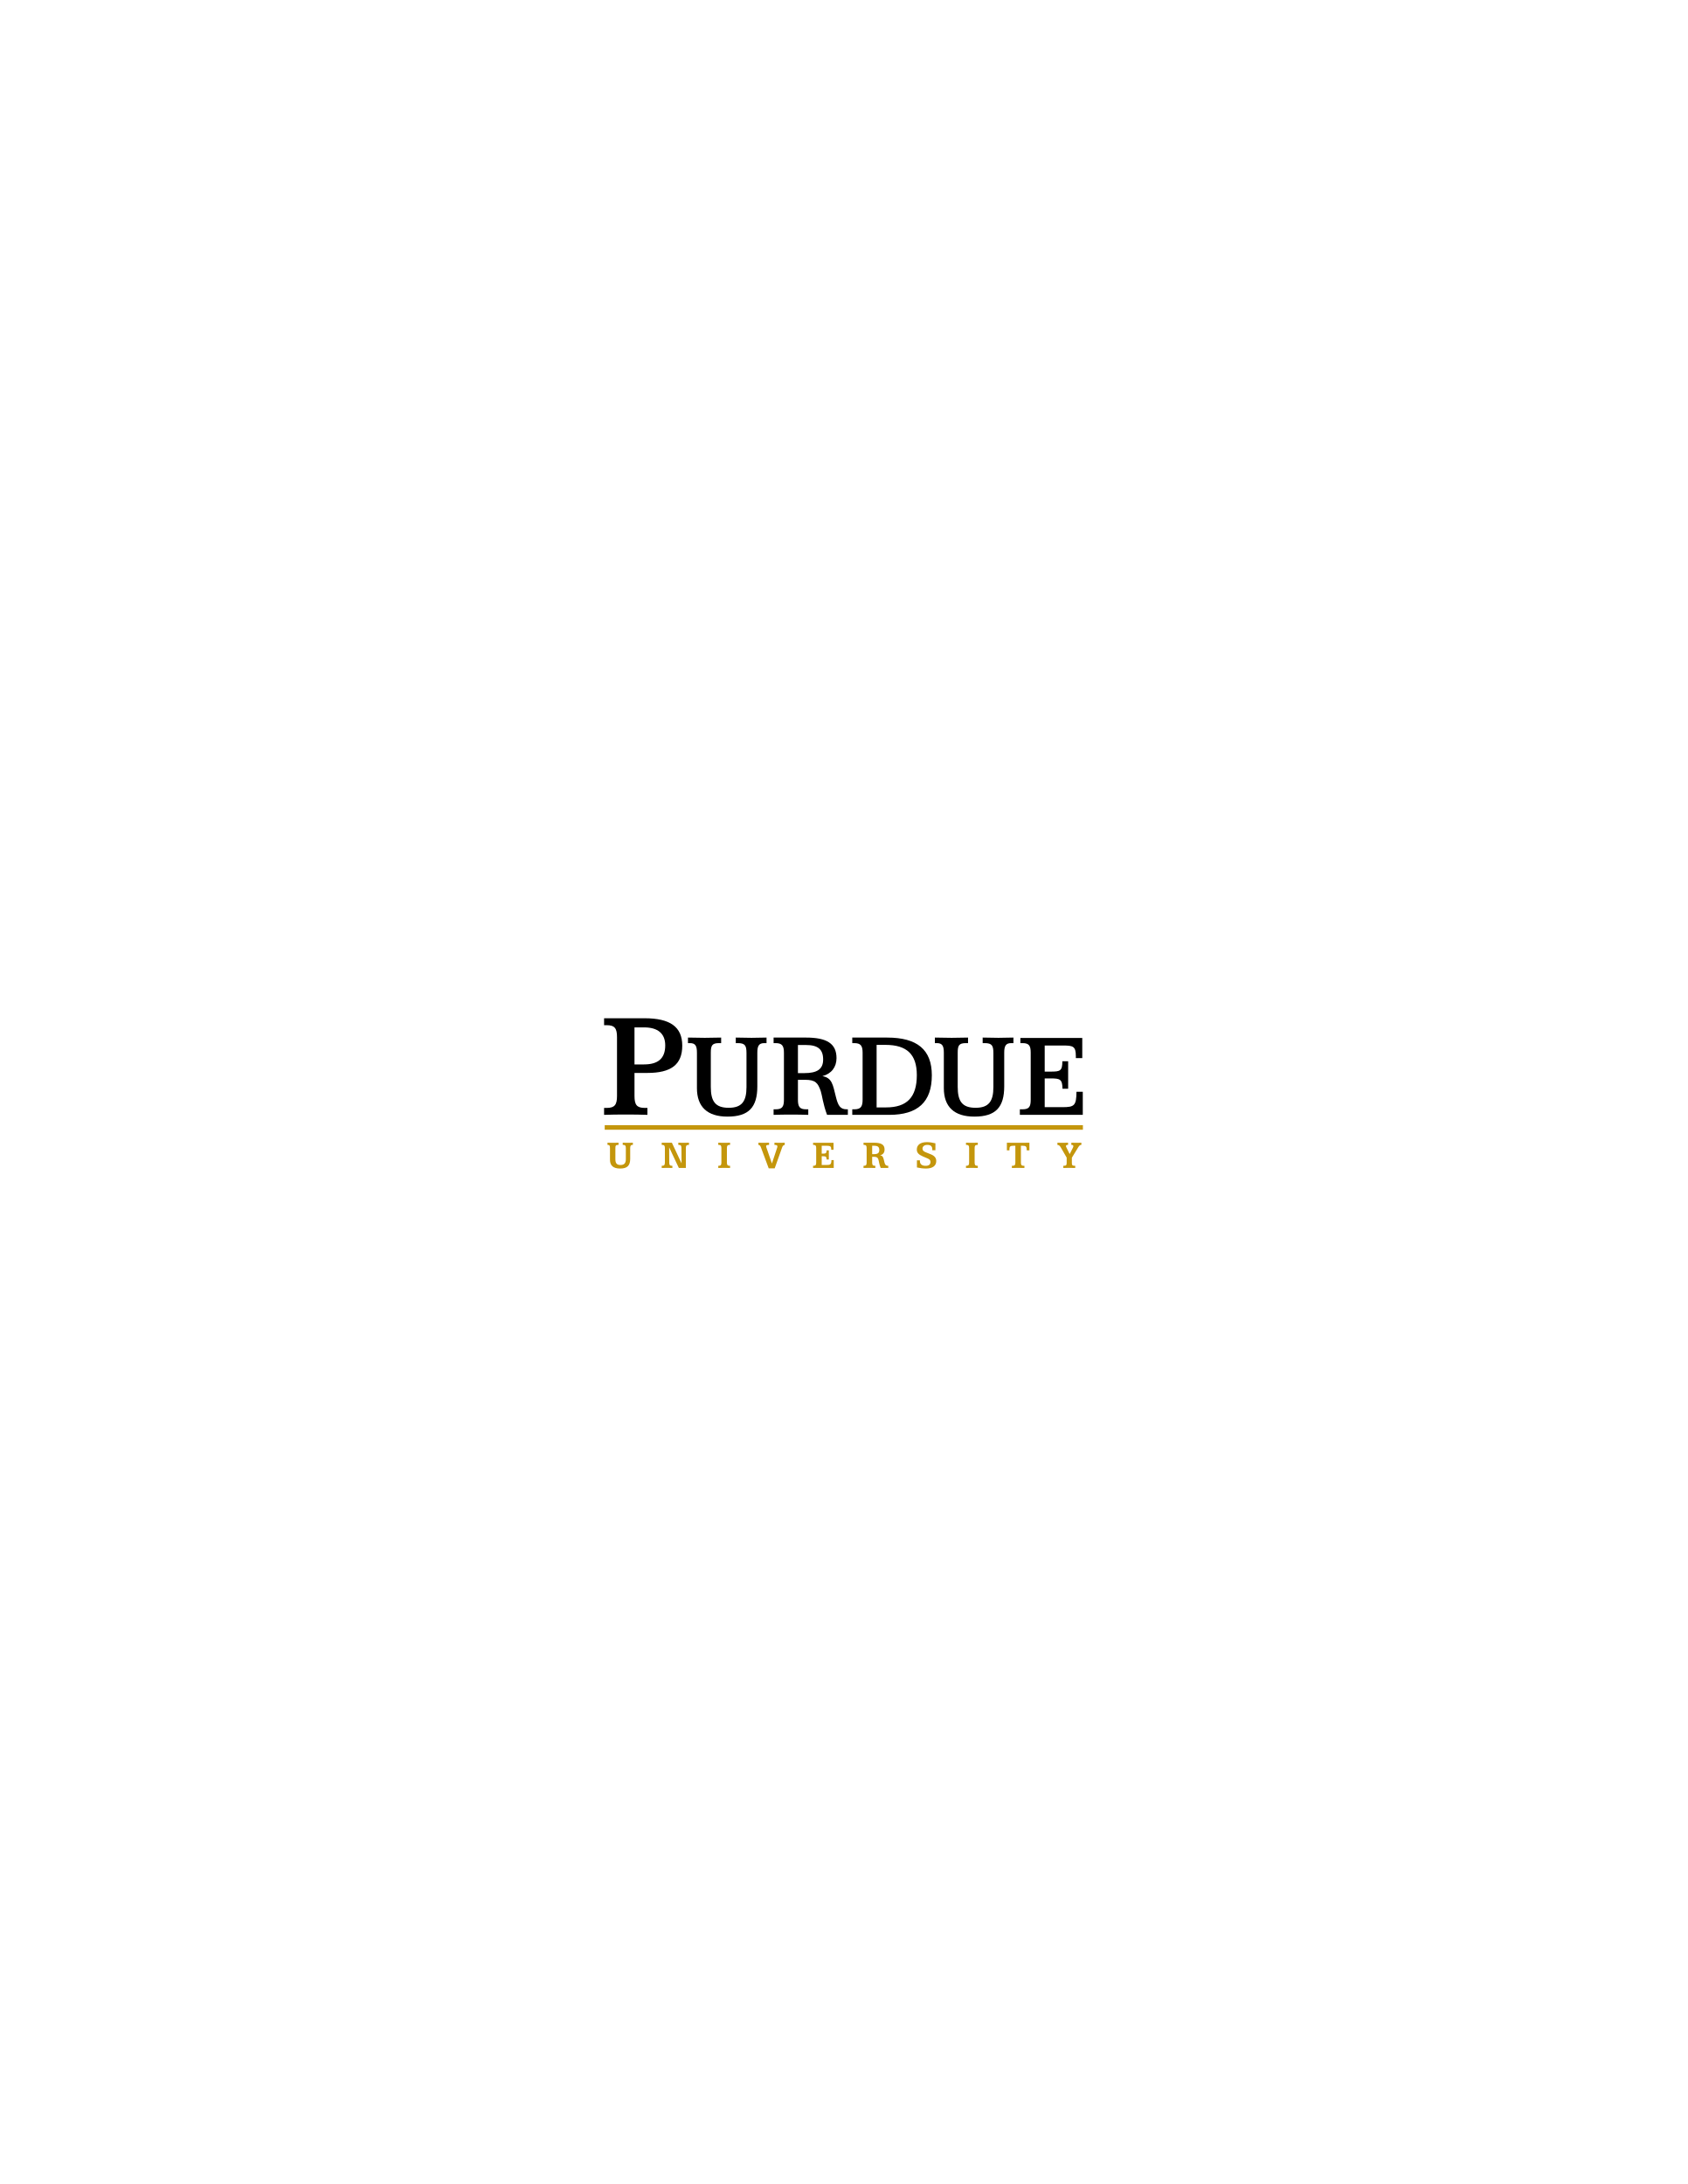
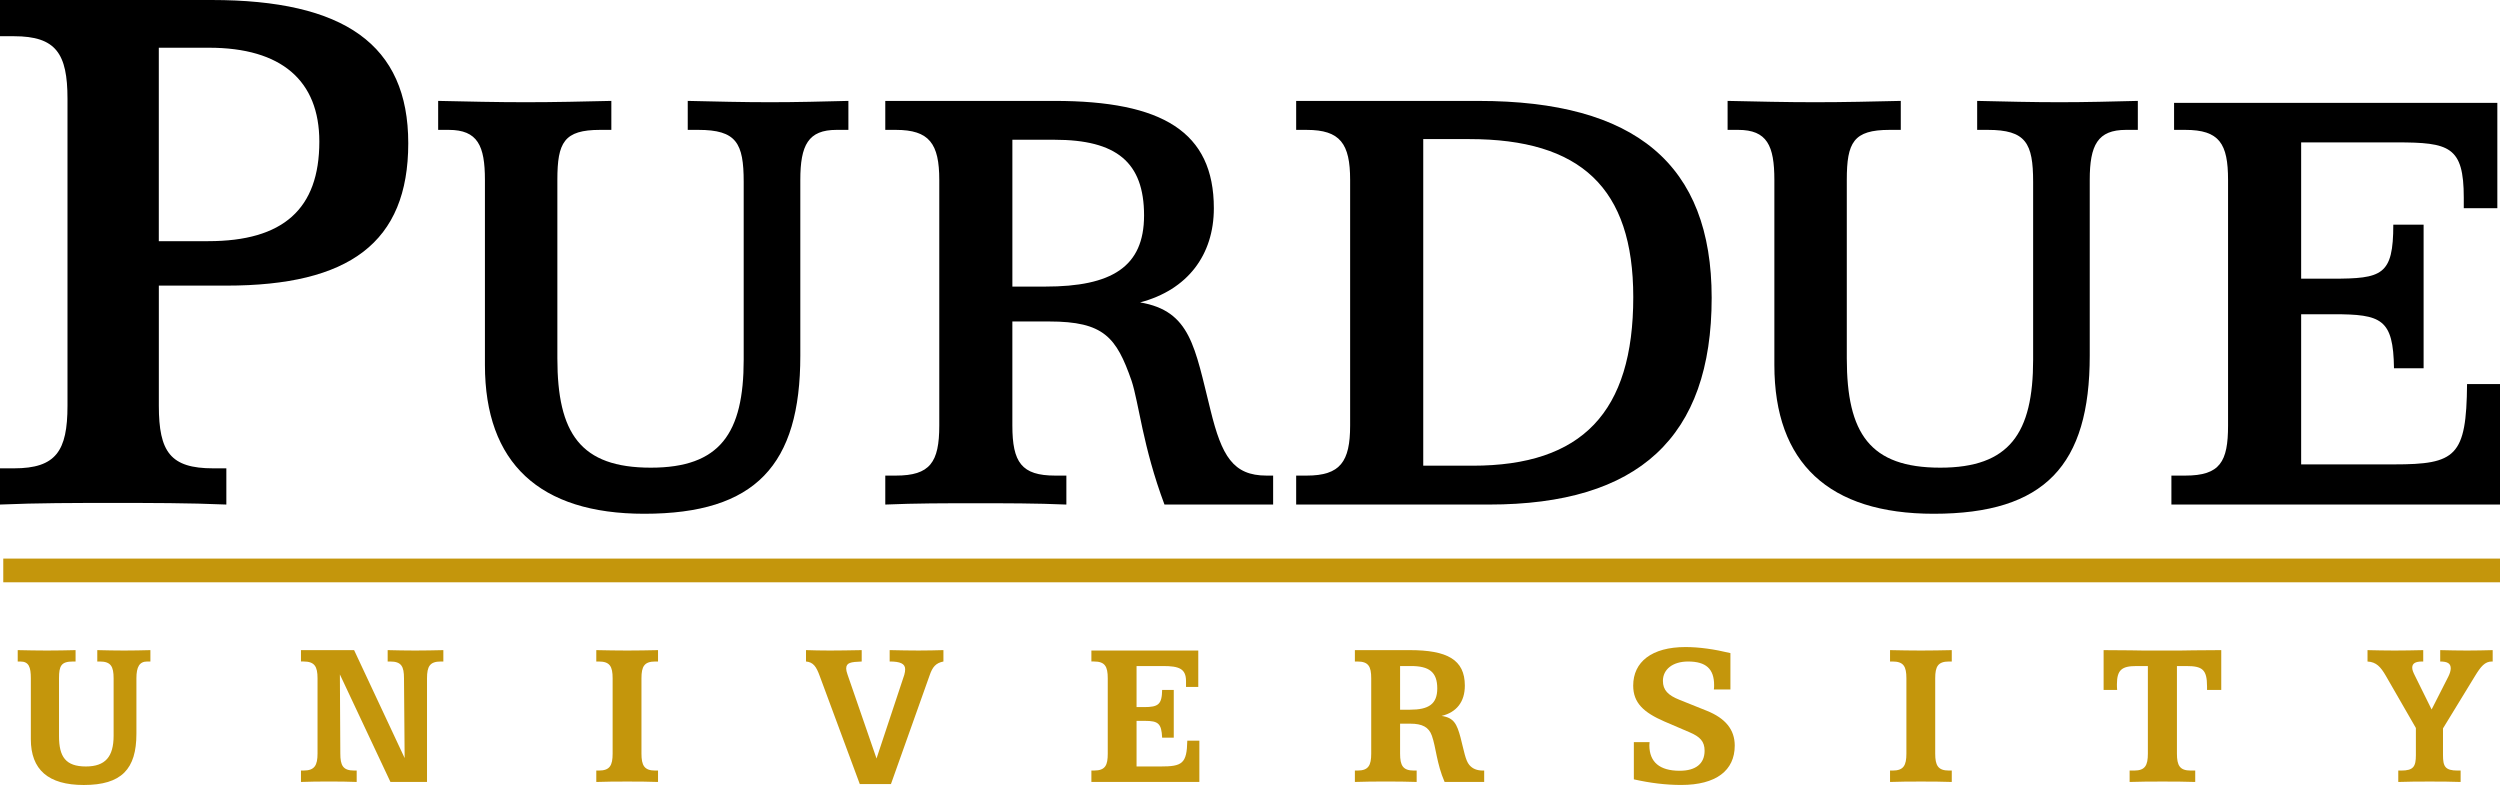
- <svg xmlns="http://www.w3.org/2000/svg" version="1.1" id="Layer_1" x="0px" y="0px" width="612px" height="792px" viewBox="0 0 612 792" enable-background="new 0 0 612 792" xml:space="preserve">
-   <path d="M219.037,369.256v2.515h0.972c2.914,0,3.714,1.2,3.714,4.342v21.316c0,3.144-0.8,4.343-3.714,4.343h-0.972v2.514  c2.629-0.112,5.2-0.112,7.829-0.112c2.628,0,5.257,0,7.886,0.112v-2.514h-0.914c-2.972,0-3.773-1.143-3.773-4.343v-8.343h4.688  c8.514,0,12.629-2.972,12.629-9.887c0-6.857-4.457-9.943-13.658-9.943H219.037z M230.064,372.57h3.487  c5.028,0,7.657,2.286,7.657,6.516c0,4.686-2.514,6.914-7.714,6.914h-3.431V372.57z" />
-   <path d="M255.54,376.353c2.012,0,3.978-0.046,5.942-0.092v2.012h-0.776c-2.515,0-2.972,0.869-2.972,3.475v12.388  c0,5.211,1.6,7.59,6.49,7.59c4.801,0,6.447-2.379,6.447-7.499v-12.343c0-2.698-0.503-3.612-3.154-3.612h-0.731v-2.012  c1.965,0.046,3.841,0.092,5.714,0.092c1.829,0,3.657-0.046,5.44-0.092v2.012h-0.823c-1.964,0-2.515,1.051-2.515,3.475v12.205  c0,7.59-3.107,10.973-10.835,10.973c-7.268,0-11.062-3.52-11.062-10.332v-12.846c0-2.378-0.504-3.475-2.516-3.475h-0.731v-2.012  C251.516,376.307,253.528,376.353,255.54,376.353" />
-   <path d="M280.501,376.261v2.012h0.731c2.331,0,3.018,0.959,3.018,3.475v17.053c0,2.56-0.641,3.475-3.018,3.475h-0.731v2.011  c2.103-0.091,4.16-0.091,6.263-0.091s4.206,0,6.31,0.091v-2.011h-0.776c-2.332,0-2.973-0.915-2.973-3.475v-7.225h2.561  c3.795,0,4.663,1.097,5.715,4.114c0.502,1.51,0.777,4.573,2.285,8.596h7.544v-2.011h-0.458c-2.331,0-3.109-1.372-3.885-4.526  c-1.1-4.39-1.372-6.904-4.893-7.498c3.291-0.869,5.12-3.292,5.12-6.538c0-5.303-3.565-7.452-11.063-7.452H280.501z M289.324,378.959  h2.926c4.298,0,6.218,1.555,6.218,5.257c0,3.566-2.24,4.937-6.857,4.937h-2.286V378.959z" />
-   <path d="M309.028,376.262v2.012h0.73c2.332,0,3.017,0.959,3.017,3.474v17.054c0,2.513-0.685,3.474-3.017,3.474h-0.73v2.01h13.394  c10.378,0,15.454-4.662,15.454-14.354c0-9.28-5.303-13.669-16.185-13.669H309.028z M317.852,378.913h3.198  c7.728,0,11.384,3.383,11.384,10.972c0,8.001-3.565,11.704-11.151,11.704h-3.431V378.913z" />
-   <path d="M345.063,376.353c2.012,0,3.978-0.046,5.943-0.092v2.012h-0.777c-2.513,0-2.971,0.869-2.971,3.475v12.388  c0,5.211,1.599,7.59,6.491,7.59c4.8,0,6.446-2.379,6.446-7.499v-12.343c0-2.698-0.504-3.612-3.154-3.612h-0.732v-2.012  c1.967,0.046,3.841,0.092,5.716,0.092c1.828,0,3.655-0.046,5.439-0.092v2.012h-0.821c-1.967,0-2.518,1.051-2.518,3.475v12.205  c0,7.59-3.107,10.973-10.833,10.973c-7.271,0-11.063-3.52-11.063-10.332v-12.846c0-2.378-0.503-3.475-2.514-3.475h-0.733v-2.012  C341.039,376.307,343.051,376.353,345.063,376.353" />
-   <path d="M392.424,376.399v7.314h-2.33v-0.731c0-3.566-1.007-3.84-4.664-3.84h-6.627v9.463h2.149c3.474,0,4.249-0.229,4.249-3.749  h2.104v9.966h-2.056c-0.048-3.428-0.869-3.749-4.207-3.749h-2.239v10.425h6.446c4.296,0,5.029-0.549,5.073-5.578h2.287v8.366  h-22.814v-2.011h0.961c2.422,0,2.972-0.961,2.972-3.475v-17.053c0-2.515-0.593-3.475-2.972-3.475h-0.776v-1.874H392.424z" />
-   <path fill="#C4960C" d="M222.297,414.422c0.673,0,1.345-0.014,1.987-0.029v0.791h-0.18c-0.82,0-0.97,0.299-0.97,1.164v4.018  c0,1.434,0.462,2.105,1.866,2.105c1.358,0,1.925-0.686,1.925-2.135v-3.988c0-0.82-0.193-1.164-0.954-1.164h-0.18v-0.791  c0.643,0.016,1.254,0.029,1.866,0.029c0.627,0,1.224-0.014,1.822-0.029v0.791h-0.224c-0.538,0-0.749,0.373-0.749,1.164v3.854  c0,2.447-1.028,3.555-3.656,3.555c-2.464,0-3.674-1.062-3.674-3.18v-4.229c0-0.775-0.135-1.164-0.731-1.164h-0.179v-0.791  C220.952,414.408,221.641,414.422,222.297,414.422" />
-   <path fill="#C4960C" d="M243.622,414.393l3.509,7.495l-0.045-5.54c0-0.82-0.178-1.164-0.955-1.164h-0.179v-0.791  c0.642,0.016,1.268,0.029,1.911,0.029c0.656,0,1.3-0.014,1.955-0.029v0.791h-0.179c-0.762,0-0.955,0.344-0.955,1.164v7.198h-2.539  l-3.51-7.465l0.03,5.495c0,0.82,0.18,1.178,0.956,1.178h0.18v0.792c-0.643-0.029-1.285-0.029-1.927-0.029  c-0.643,0-1.284,0-1.941,0.029v-0.792h0.18c0.762,0,0.97-0.357,0.97-1.178v-5.229c0-0.82-0.208-1.164-0.97-1.164h-0.18v-0.791  H243.622z" />
-   <path fill="#C4960C" d="M262.586,414.422c0.701,0,1.419-0.014,2.137-0.029v0.791h-0.194c-0.762,0-0.956,0.344-0.956,1.164v5.229  c0,0.82,0.194,1.178,0.956,1.178h0.194v0.792c-0.718-0.029-1.436-0.029-2.137-0.029c-0.716,0-1.433,0-2.149,0.029v-0.792h0.179  c0.762,0,0.955-0.357,0.955-1.178v-5.229c0-0.82-0.193-1.164-0.955-1.164h-0.179v-0.791  C261.153,414.408,261.87,414.422,262.586,414.422" />
-   <path fill="#C4960C" d="M276.653,414.422c0.642,0,1.389-0.014,2.211-0.029v0.791c-0.763,0.031-1.077,0.075-1.077,0.493  c0,0.104,0.032,0.238,0.09,0.404l2.016,5.837l1.928-5.809c0.045-0.149,0.06-0.283,0.06-0.389c0-0.388-0.344-0.537-1.076-0.537  v-0.791c0.718,0.016,1.374,0.029,2.001,0.029c0.614,0,1.195-0.014,1.732-0.029v0.791c-0.537,0.105-0.761,0.389-0.956,0.955  l-2.688,7.557h-2.162l-2.779-7.496c-0.238-0.657-0.448-0.971-0.956-1.016v-0.791C275.459,414.408,276.011,414.422,276.653,414.422" />
-   <path fill="#C4960C" d="M302.232,414.422v2.525h-0.851v-0.404c0-0.866-0.493-1.045-1.598-1.045h-1.836v2.851h0.521  c0.986,0,1.24-0.179,1.255-1.194h0.807v3.315h-0.807c-0.045-0.985-0.269-1.165-1.193-1.165h-0.583v3.166h1.673  c1.493,0,1.82-0.193,1.85-1.791h0.837v2.866h-7.496v-0.792h0.181c0.806,0,0.955-0.389,0.955-1.178v-5.229  c0-0.82-0.194-1.164-0.955-1.164h-0.181v-0.762H302.232z" />
-   <path fill="#C4960C" d="M313.105,414.393v0.791h0.18c0.761,0,0.954,0.343,0.954,1.164v5.229c0,0.821-0.193,1.178-0.954,1.178h-0.18  v0.791c0.718-0.029,1.436-0.029,2.15-0.029c0.704,0,1.421,0,2.139,0.029v-0.791h-0.196c-0.761,0-0.955-0.356-0.955-1.178v-2.077  h0.717c0.819,0,1.283,0.239,1.491,0.837c0.285,0.791,0.331,1.941,0.883,3.209h2.748v-0.791h-0.075c-0.417,0-0.731-0.119-0.956-0.388  c-0.269-0.312-0.373-0.985-0.612-1.912c-0.253-0.938-0.463-1.372-1.315-1.493c1.046-0.252,1.615-0.984,1.615-2.103  c0-1.81-1.227-2.466-3.84-2.466H313.105z M316.243,415.498h0.762c1.254,0,1.82,0.417,1.82,1.553c0,1.09-0.598,1.479-1.896,1.479  h-0.686V415.498z" />
-   <path fill="#C4960C" d="M339.179,417.127h-1.151c0.018-0.105,0.018-0.211,0.018-0.302c0-1.133-0.567-1.641-1.807-1.641  c-1.076,0-1.748,0.552-1.748,1.343c0,0.643,0.359,1.001,1.15,1.316l1.896,0.761c1.299,0.522,1.941,1.312,1.941,2.418  c0,1.731-1.298,2.733-3.717,2.733c-1.06,0-2.165-0.135-3.288-0.39v-2.583h1.093c0,0.076-0.016,0.15-0.016,0.21  c0,1.179,0.716,1.777,2.105,1.777c1.121,0,1.73-0.494,1.73-1.39c0-0.644-0.312-0.971-1.045-1.283l-1.745-0.748  c-1.449-0.629-2.167-1.299-2.167-2.491c0-1.644,1.284-2.677,3.632-2.677c0.954,0,2,0.15,3.118,0.42V417.127z" />
-   <path fill="#C4960C" d="M352.41,414.422c0.702,0,1.418-0.014,2.136-0.029v0.791h-0.193c-0.764,0-0.957,0.344-0.957,1.164v5.229  c0,0.82,0.193,1.178,0.957,1.178h0.193v0.792c-0.718-0.029-1.434-0.029-2.136-0.029c-0.716,0-1.432,0-2.15,0.029v-0.792h0.181  c0.76,0,0.955-0.357,0.955-1.178v-5.229c0-0.82-0.195-1.164-0.955-1.164h-0.181v-0.791  C350.979,414.408,351.694,414.422,352.41,414.422" />
-   <path fill="#C4960C" d="M367.866,414.422h2.523c0.312,0,1.269-0.029,2.867-0.029v2.762h-0.987v-0.239  c0-1.179-0.328-1.417-1.432-1.417h-0.658v6.078c0,0.82,0.193,1.178,0.956,1.178h0.314v0.792c-0.762-0.029-1.524-0.029-2.271-0.029  c-0.761,0-1.521,0-2.284,0.029v-0.792h0.314c0.763,0,0.953-0.357,0.953-1.178v-6.078h-0.805c-1.001,0-1.344,0.268-1.344,1.27  c0,0.119,0,0.237,0.016,0.387h-0.94v-2.762C366.641,414.393,367.567,414.422,367.866,414.422" />
-   <path fill="#C4960C" d="M385.292,414.422c0.642,0,1.314-0.014,1.987-0.029v0.791h-0.076c-0.477,0-0.688,0.135-0.688,0.434  c0,0.148,0.074,0.328,0.18,0.537l1.166,2.36l1.162-2.286c0.105-0.207,0.166-0.419,0.166-0.566c0-0.344-0.225-0.479-0.731-0.479  v-0.791c0.643,0.016,1.255,0.029,1.864,0.029c0.601,0,1.196-0.014,1.779-0.029v0.791h-0.06c-0.479,0-0.763,0.344-1.163,0.999  l-2.227,3.644v1.854c0,0.791,0.149,1.074,1.016,1.074h0.208v0.792c-0.702-0.029-1.418-0.029-2.151-0.029  c-0.716,0-1.447,0-2.178,0.029v-0.792h0.209c0.851,0,1.014-0.283,1.014-1.074v-1.881l-2.089-3.629  c-0.356-0.613-0.659-0.955-1.269-0.986v-0.791C384.021,414.408,384.65,414.422,385.292,414.422" />
-   <rect x="219.264" y="408.038" fill="#C4960C" width="173.392" height="1.646" />
+ <svg xmlns="http://www.w3.org/2000/svg" version="1.1" id="Layer_1" x="0px" y="0px" width="173.572px" height="54.5px" viewBox="0 0 173.572 54.5" enable-background="new 0 0 173.572 54.5" xml:space="preserve">
+   <path d="M0,0v2.515h0.972c2.914,0,3.714,1.2,3.714,4.342v21.316c0,3.144-0.8,4.343-3.714,4.343H0v2.514  c2.629-0.112,5.2-0.112,7.829-0.112c2.628,0,5.257,0,7.886,0.112v-2.514h-0.914c-2.972,0-3.773-1.143-3.773-4.343V19.83h4.688  c8.514,0,12.629-2.972,12.629-9.887C28.344,3.086,23.887,0,14.686,0H0z M11.027,3.314h3.487c5.028,0,7.657,2.286,7.657,6.516  c0,4.686-2.514,6.914-7.714,6.914h-3.431V3.314z" />
+   <path d="M36.503,7.097c2.012,0,3.978-0.046,5.942-0.092v2.012h-0.776c-2.515,0-2.972,0.869-2.972,3.475V24.88  c0,5.211,1.6,7.59,6.49,7.59c4.801,0,6.447-2.379,6.447-7.499V12.629c0-2.698-0.503-3.612-3.154-3.612h-0.731V7.005  c1.965,0.046,3.841,0.092,5.714,0.092c1.829,0,3.657-0.046,5.44-0.092v2.012H58.08c-1.964,0-2.515,1.051-2.515,3.475v12.205  c0,7.59-3.107,10.973-10.835,10.973c-7.268,0-11.062-3.52-11.062-10.332V12.492c0-2.378-0.504-3.475-2.516-3.475h-0.731V7.005  C32.479,7.051,34.491,7.097,36.503,7.097" />
+   <path d="M61.464,7.005v2.012h0.731c2.331,0,3.018,0.959,3.018,3.475v17.053c0,2.56-0.641,3.475-3.018,3.475h-0.731v2.011  c2.103-0.091,4.16-0.091,6.263-0.091s4.206,0,6.31,0.091V33.02H73.26c-2.332,0-2.973-0.915-2.973-3.475V22.32h2.561  c3.795,0,4.663,1.097,5.715,4.114c0.502,1.51,0.777,4.573,2.285,8.596h7.544V33.02h-0.458c-2.331,0-3.109-1.372-3.885-4.526  c-1.1-4.39-1.372-6.904-4.893-7.498c3.291-0.869,5.12-3.292,5.12-6.538c0-5.303-3.565-7.452-11.063-7.452H61.464z M70.287,9.703  h2.926c4.298,0,6.218,1.555,6.218,5.257c0,3.566-2.24,4.937-6.857,4.937h-2.286V9.703z" />
+   <path d="M89.991,7.006v2.012h0.73c2.332,0,3.017,0.959,3.017,3.474v17.054c0,2.513-0.685,3.474-3.017,3.474h-0.73v2.01h13.394  c10.378,0,15.454-4.662,15.454-14.354c0-9.28-5.303-13.669-16.185-13.669H89.991z M98.814,9.657h3.198  c7.728,0,11.384,3.383,11.384,10.972c0,8.001-3.565,11.704-11.151,11.704h-3.431V9.657z" />
+   <path d="M126.026,7.097c2.012,0,3.978-0.046,5.943-0.092v2.012h-0.777c-2.513,0-2.971,0.869-2.971,3.475V24.88  c0,5.211,1.599,7.59,6.491,7.59c4.8,0,6.446-2.379,6.446-7.499V12.629c0-2.698-0.504-3.612-3.154-3.612h-0.732V7.005  c1.967,0.046,3.841,0.092,5.716,0.092c1.828,0,3.655-0.046,5.439-0.092v2.012h-0.821c-1.967,0-2.518,1.051-2.518,3.475v12.205  c0,7.59-3.107,10.973-10.833,10.973c-7.271,0-11.063-3.52-11.063-10.332V12.492c0-2.378-0.503-3.475-2.514-3.475h-0.733V7.005  C122.002,7.051,124.014,7.097,126.026,7.097" />
+   <path d="M173.387,7.143v7.314h-2.33v-0.731c0-3.566-1.007-3.84-4.664-3.84h-6.627v9.463h2.149c3.474,0,4.249-0.229,4.249-3.749  h2.104v9.966h-2.056c-0.048-3.428-0.869-3.749-4.207-3.749h-2.239v10.425h6.446c4.296,0,5.029-0.549,5.073-5.578h2.287v8.366  h-22.814V33.02h0.961c2.422,0,2.972-0.961,2.972-3.475V12.492c0-2.515-0.593-3.475-2.972-3.475h-0.776V7.143H173.387z" />
+   <path fill="#C4960C" d="M3.26,45.166c0.673,0,1.345-0.014,1.987-0.029v0.791h-0.18c-0.82,0-0.97,0.299-0.97,1.164v4.018  c0,1.434,0.462,2.105,1.866,2.105c1.358,0,1.925-0.686,1.925-2.135v-3.988c0-0.82-0.193-1.164-0.954-1.164h-0.18v-0.791  c0.643,0.016,1.254,0.029,1.866,0.029c0.627,0,1.224-0.014,1.822-0.029v0.791H10.22c-0.538,0-0.749,0.373-0.749,1.164v3.854  c0,2.447-1.028,3.555-3.656,3.555c-2.464,0-3.674-1.062-3.674-3.18v-4.229c0-0.775-0.135-1.164-0.731-1.164H1.23v-0.791  C1.915,45.152,2.604,45.166,3.26,45.166" />
+   <path fill="#C4960C" d="M24.585,45.137l3.509,7.495l-0.045-5.54c0-0.82-0.178-1.164-0.955-1.164h-0.179v-0.791  c0.642,0.016,1.268,0.029,1.911,0.029c0.656,0,1.3-0.014,1.955-0.029v0.791h-0.179c-0.762,0-0.955,0.344-0.955,1.164v7.198h-2.539  l-3.51-7.465l0.03,5.495c0,0.82,0.18,1.178,0.956,1.178h0.18v0.792c-0.643-0.029-1.285-0.029-1.927-0.029  c-0.643,0-1.284,0-1.941,0.029v-0.792h0.18c0.762,0,0.97-0.357,0.97-1.178v-5.229c0-0.82-0.208-1.164-0.97-1.164h-0.18v-0.791  H24.585z" />
+   <path fill="#C4960C" d="M43.549,45.166c0.701,0,1.419-0.014,2.137-0.029v0.791h-0.194c-0.762,0-0.956,0.344-0.956,1.164v5.229  c0,0.82,0.194,1.178,0.956,1.178h0.194v0.792c-0.718-0.029-1.436-0.029-2.137-0.029c-0.716,0-1.433,0-2.149,0.029v-0.792h0.179  c0.762,0,0.955-0.357,0.955-1.178v-5.229c0-0.82-0.193-1.164-0.955-1.164h-0.179v-0.791C42.116,45.152,42.833,45.166,43.549,45.166" />
+   <path fill="#C4960C" d="M57.616,45.166c0.642,0,1.389-0.014,2.211-0.029v0.791c-0.763,0.031-1.077,0.075-1.077,0.493  c0,0.104,0.032,0.238,0.09,0.404l2.016,5.837l1.928-5.809c0.045-0.149,0.06-0.283,0.06-0.389c0-0.388-0.344-0.537-1.076-0.537  v-0.791c0.718,0.016,1.374,0.029,2.001,0.029c0.614,0,1.195-0.014,1.732-0.029v0.791c-0.537,0.105-0.761,0.389-0.956,0.955  l-2.688,7.557h-2.162l-2.779-7.496c-0.238-0.657-0.448-0.971-0.956-1.016v-0.791C56.422,45.152,56.974,45.166,57.616,45.166" />
+   <path fill="#C4960C" d="M83.195,45.166v2.525h-0.851v-0.404c0-0.866-0.493-1.045-1.598-1.045h-1.836v2.851h0.521  c0.986,0,1.24-0.179,1.255-1.194h0.807v3.315h-0.807c-0.045-0.985-0.269-1.165-1.193-1.165h-0.583v3.166h1.673  c1.493,0,1.82-0.193,1.85-1.791h0.837v2.866h-7.496v-0.792h0.181c0.806,0,0.955-0.389,0.955-1.178v-5.229  c0-0.82-0.194-1.164-0.955-1.164h-0.181v-0.762H83.195z" />
+   <path fill="#C4960C" d="M94.068,45.137v0.791h0.18c0.761,0,0.954,0.343,0.954,1.164v5.229c0,0.821-0.193,1.178-0.954,1.178h-0.18  v0.791c0.718-0.029,1.436-0.029,2.15-0.029c0.704,0,1.421,0,2.139,0.029v-0.791h-0.196c-0.761,0-0.955-0.356-0.955-1.178v-2.077  h0.717c0.819,0,1.283,0.239,1.491,0.837c0.285,0.791,0.331,1.941,0.883,3.209h2.748v-0.791h-0.075c-0.417,0-0.731-0.119-0.956-0.388  c-0.269-0.312-0.373-0.985-0.612-1.912c-0.253-0.938-0.463-1.372-1.315-1.493c1.046-0.252,1.615-0.984,1.615-2.103  c0-1.81-1.227-2.466-3.84-2.466H94.068z M97.206,46.242h0.762c1.254,0,1.82,0.417,1.82,1.553c0,1.09-0.598,1.479-1.896,1.479h-0.686  V46.242z" />
+   <path fill="#C4960C" d="M120.142,47.871h-1.151c0.018-0.105,0.018-0.211,0.018-0.302c0-1.133-0.567-1.641-1.807-1.641  c-1.076,0-1.748,0.552-1.748,1.343c0,0.643,0.359,1.001,1.15,1.316l1.896,0.761c1.299,0.522,1.941,1.312,1.941,2.418  c0,1.731-1.298,2.733-3.717,2.733c-1.06,0-2.165-0.135-3.288-0.39v-2.583h1.093c0,0.076-0.016,0.15-0.016,0.21  c0,1.179,0.716,1.777,2.105,1.777c1.121,0,1.73-0.494,1.73-1.39c0-0.644-0.312-0.971-1.045-1.283l-1.745-0.748  c-1.449-0.629-2.167-1.299-2.167-2.491c0-1.644,1.284-2.677,3.632-2.677c0.954,0,2,0.15,3.118,0.42V47.871z" />
+   <path fill="#C4960C" d="M133.373,45.166c0.702,0,1.418-0.014,2.136-0.029v0.791h-0.193c-0.764,0-0.957,0.344-0.957,1.164v5.229  c0,0.82,0.193,1.178,0.957,1.178h0.193v0.792c-0.718-0.029-1.434-0.029-2.136-0.029c-0.716,0-1.432,0-2.15,0.029v-0.792h0.181  c0.76,0,0.955-0.357,0.955-1.178v-5.229c0-0.82-0.195-1.164-0.955-1.164h-0.181v-0.791  C131.941,45.152,132.657,45.166,133.373,45.166" />
+   <path fill="#C4960C" d="M148.829,45.166h2.523c0.312,0,1.269-0.029,2.867-0.029v2.762h-0.987v-0.239  c0-1.179-0.328-1.417-1.432-1.417h-0.658v6.078c0,0.82,0.193,1.178,0.956,1.178h0.314v0.792c-0.762-0.029-1.524-0.029-2.271-0.029  c-0.761,0-1.521,0-2.284,0.029v-0.792h0.314c0.763,0,0.953-0.357,0.953-1.178v-6.078h-0.805c-1.001,0-1.344,0.268-1.344,1.27  c0,0.119,0,0.237,0.016,0.387h-0.94v-2.762C147.604,45.137,148.53,45.166,148.829,45.166" />
+   <path fill="#C4960C" d="M166.255,45.166c0.642,0,1.314-0.014,1.987-0.029v0.791h-0.076c-0.477,0-0.688,0.135-0.688,0.434  c0,0.148,0.074,0.328,0.18,0.537l1.166,2.36l1.162-2.286c0.105-0.207,0.166-0.419,0.166-0.566c0-0.344-0.225-0.479-0.731-0.479  v-0.791c0.643,0.016,1.255,0.029,1.864,0.029c0.601,0,1.196-0.014,1.779-0.029v0.791h-0.06c-0.479,0-0.763,0.344-1.163,0.999  l-2.227,3.644v1.854c0,0.791,0.149,1.074,1.016,1.074h0.208v0.792c-0.702-0.029-1.418-0.029-2.151-0.029  c-0.716,0-1.447,0-2.178,0.029v-0.792h0.209c0.851,0,1.014-0.283,1.014-1.074v-1.881l-2.089-3.629  c-0.356-0.613-0.659-0.955-1.269-0.986v-0.791C164.984,45.152,165.613,45.166,166.255,45.166" />
+   <rect x="0.227" y="38.782" fill="#C4960C" width="173.392" height="1.646" />
  <g>
</g>
  <g>
</g>
  <g>
</g>
  <g>
</g>
  <g>
</g>
  <g>
</g>
</svg>
